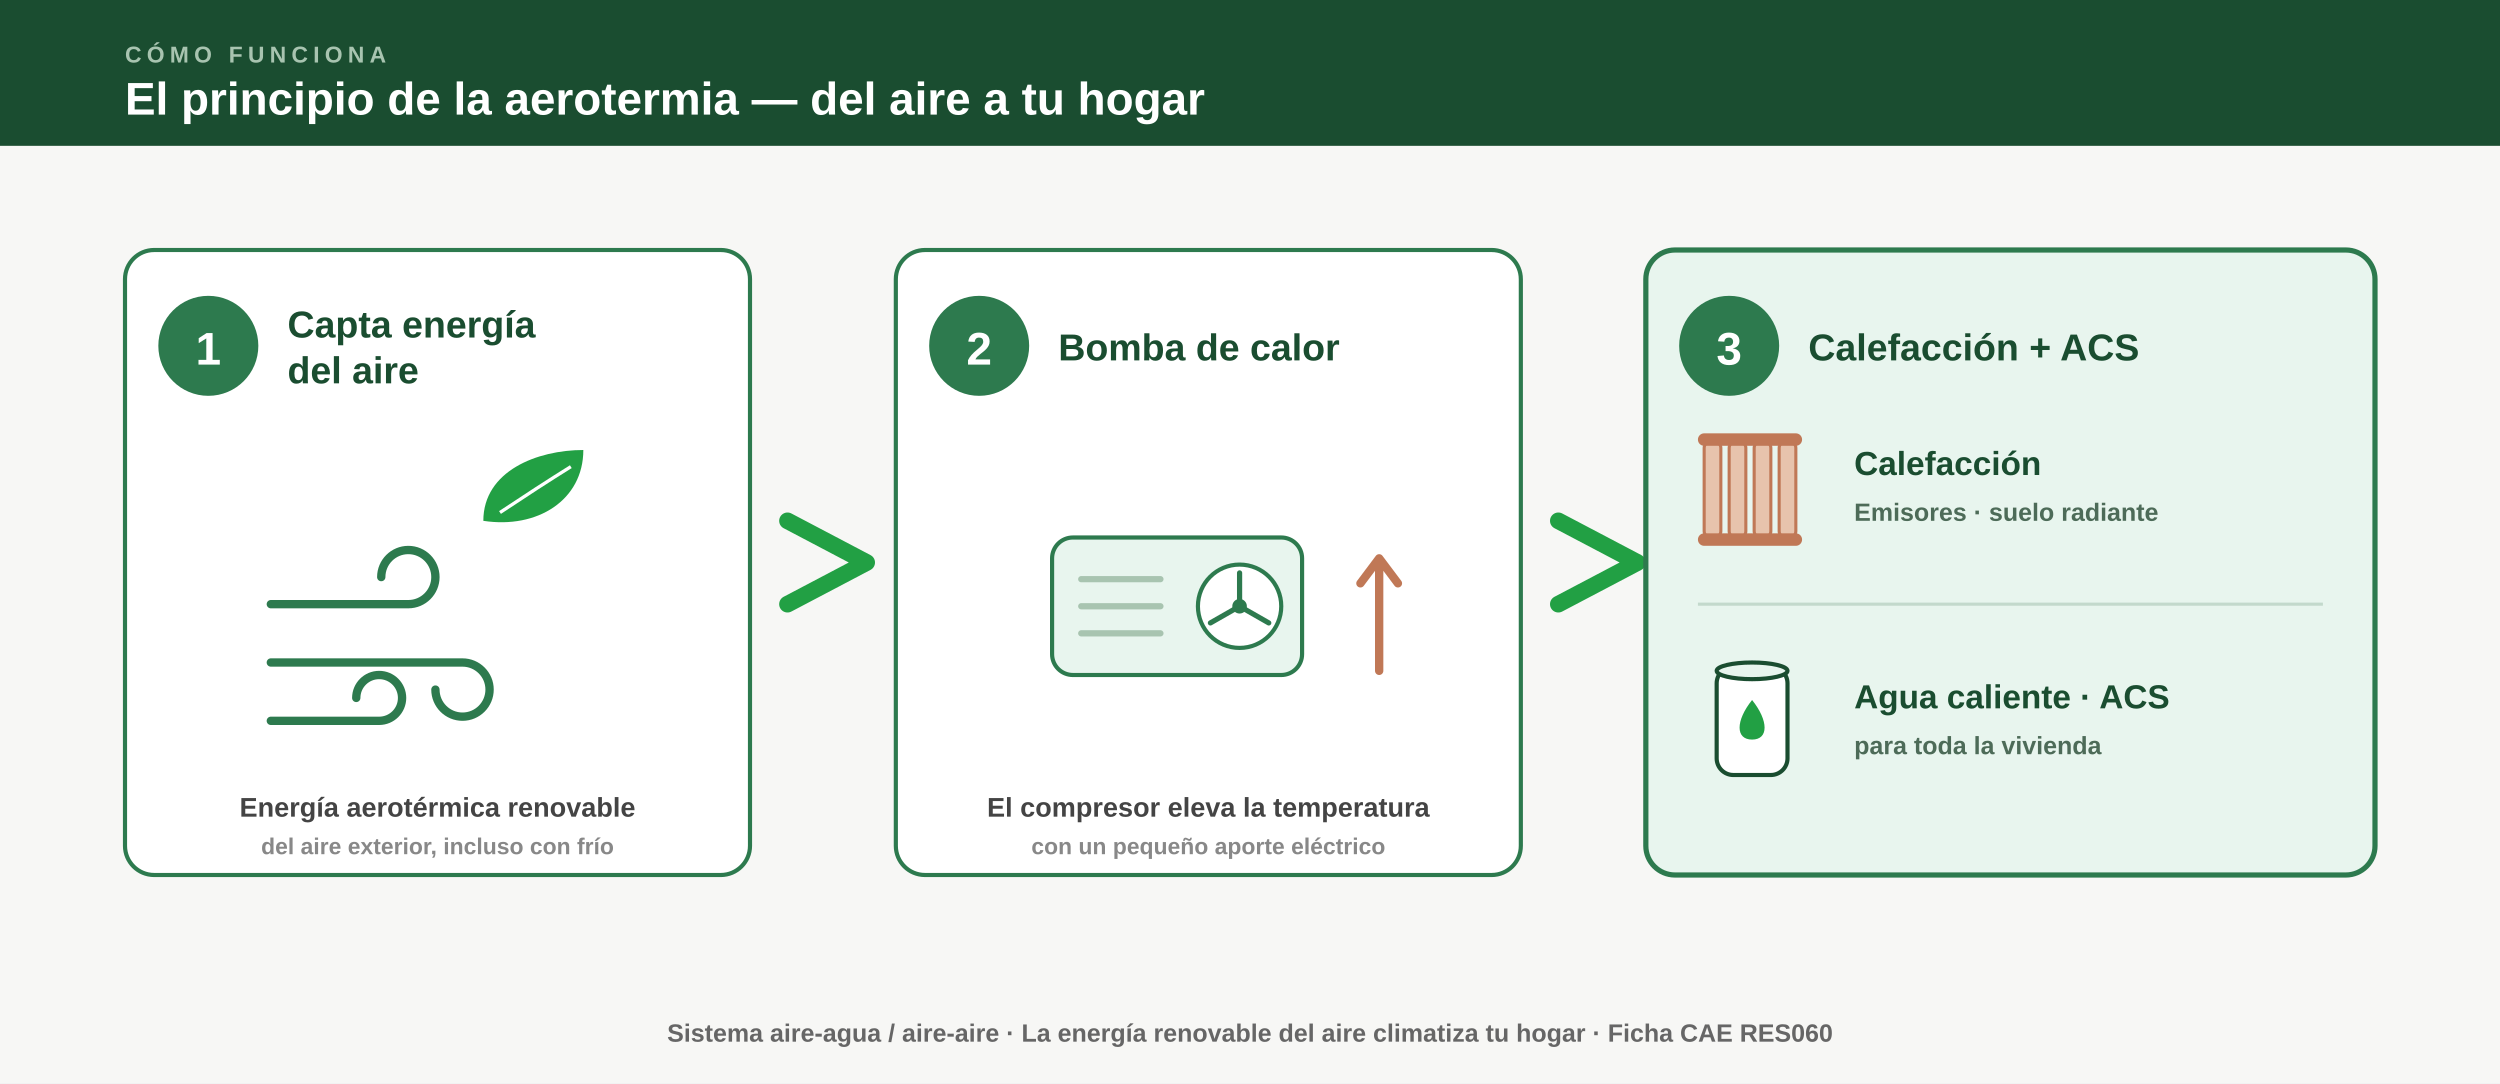
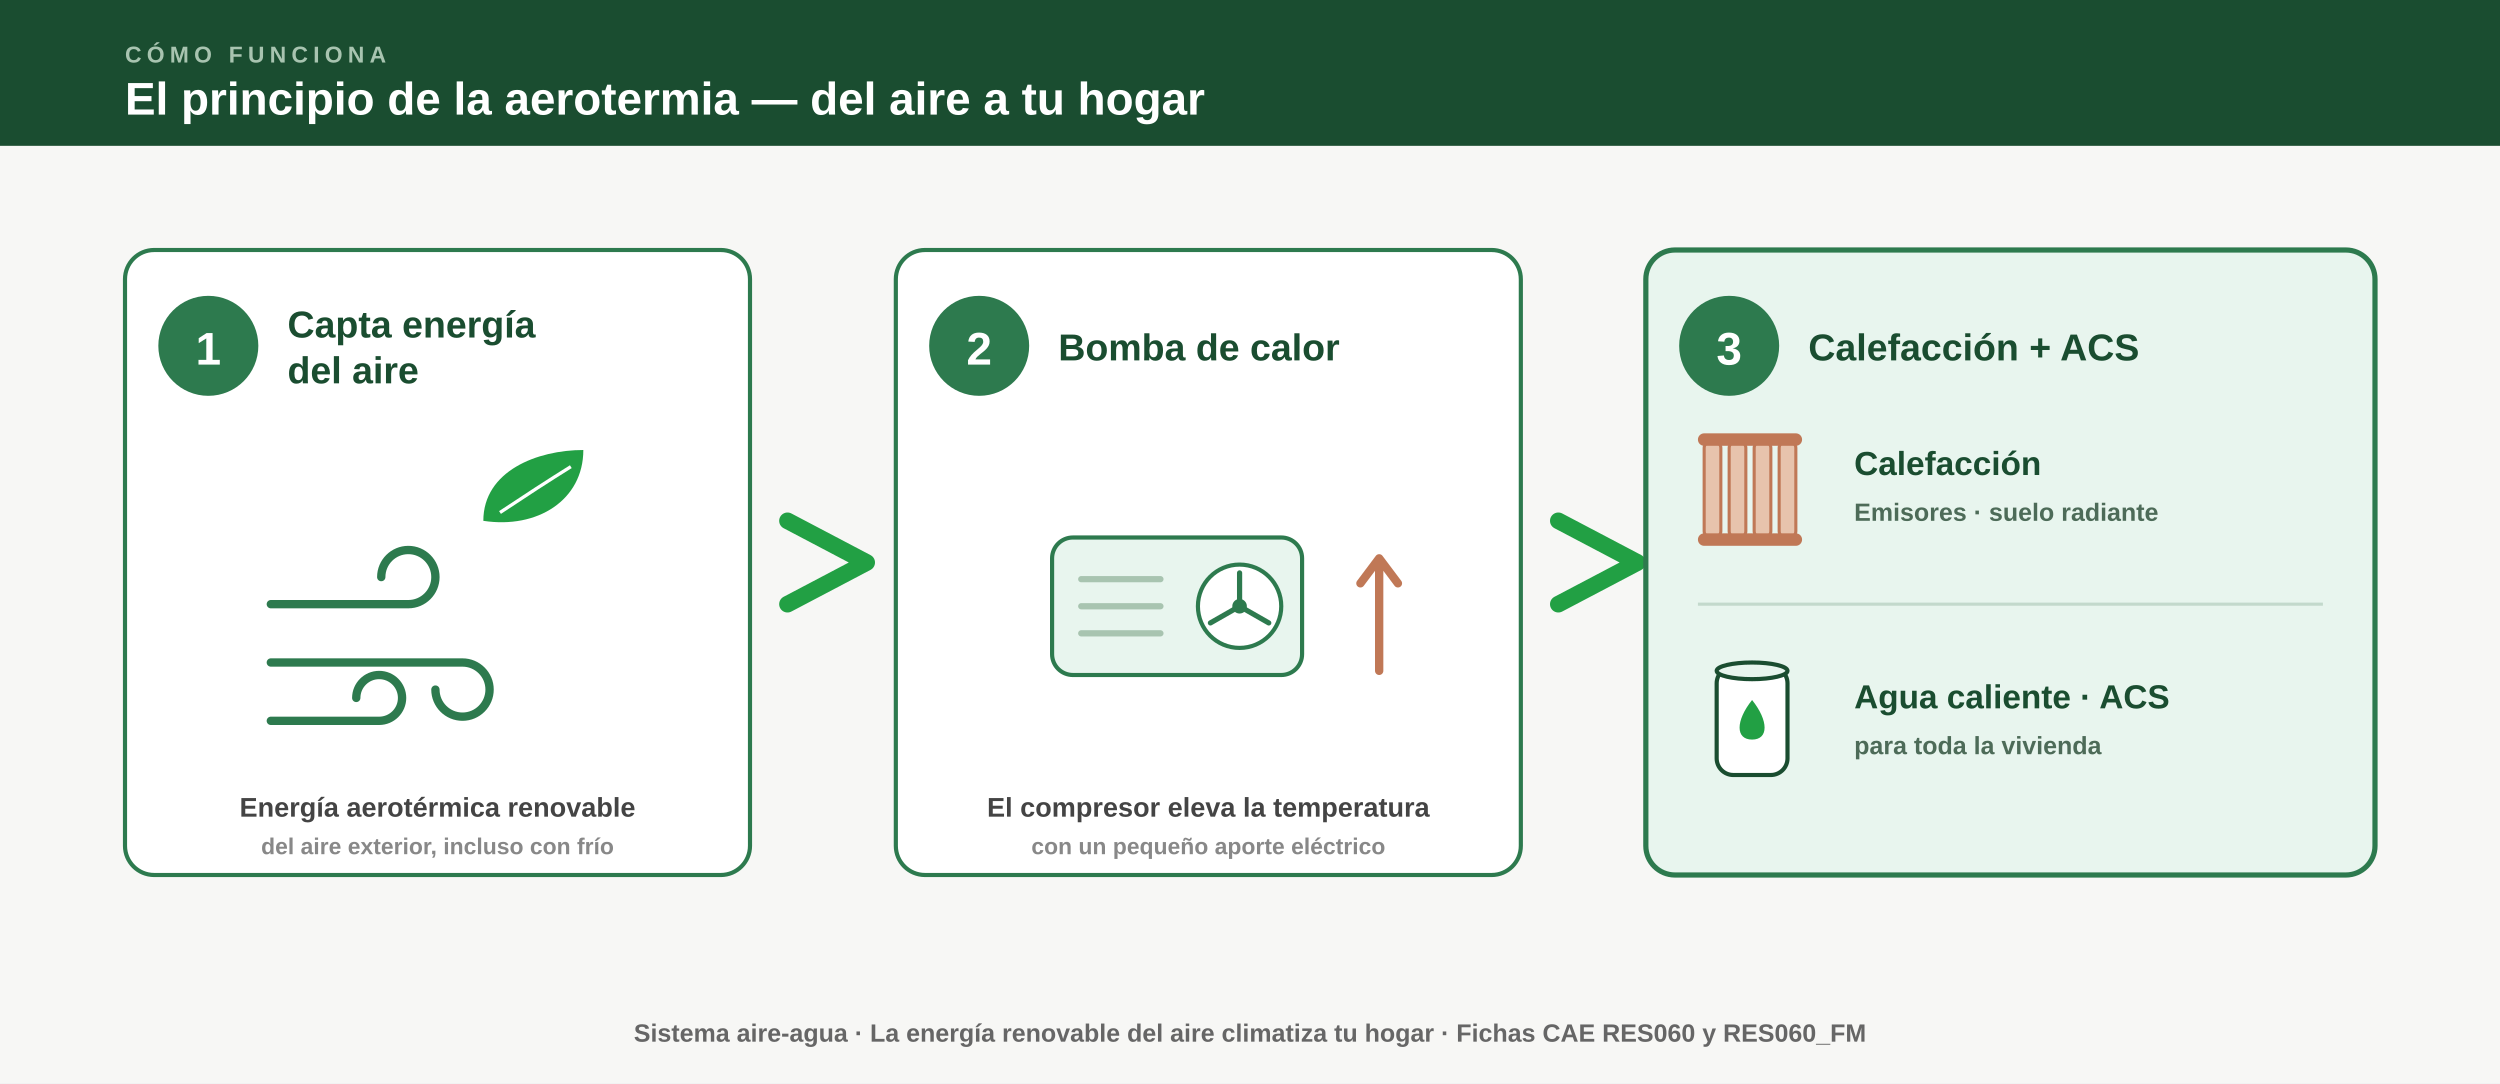
<svg xmlns="http://www.w3.org/2000/svg" viewBox="0 0 1200 520" width="100%" preserveAspectRatio="xMidYMid meet" role="img" aria-labelledby="ae-title ae-desc" font-family="'Source Sans 3', -apple-system, 'Segoe UI', Arial, sans-serif">
  <rect width="1200" height="520" fill="#f7f7f5" />
  <rect x="0" y="0" width="1200" height="70" fill="#1a4d30" />
  <text x="60" y="30" fill="#a8c4b0" font-size="11" font-weight="700" letter-spacing="2.5">CÓMO FUNCIONA</text>
  <text x="60" y="55" fill="#ffffff" font-size="22" font-weight="700">El principio de la aerotermia — del aire a tu hogar</text>
  <g>
    <rect x="60" y="120" width="300" height="300" rx="14" fill="#ffffff" stroke="#2d7a4e" stroke-width="2" />
    <circle cx="100" cy="166" r="24" fill="#2d7a4e" />
    <text x="100" y="175" fill="#ffffff" font-size="22" font-weight="800" text-anchor="middle">1</text>
    <text x="138" y="162" fill="#1a4d30" font-size="18" font-weight="800">Capta energía</text>
    <text x="138" y="184" fill="#1a4d30" font-size="18" font-weight="800">del aire</text>
    <path d="M 232 250 C 232 226 258 216 280 216 C 280 240 258 254 232 250 Z" fill="#22a044" />
    <path d="M 240 246 Q 258 234 274 224" stroke="#ffffff" stroke-width="1.6" fill="none" />
    <g fill="none" stroke="#2d7a4e" stroke-width="4" stroke-linecap="round">
      <path d="M 130 290 h 66 a 13 13 0 1 0 -13 -13" />
      <path d="M 130 318 h 92 a 13 13 0 1 1 -13 13" />
      <path d="M 130 346 h 52 a 11 11 0 1 0 -11 -11" />
    </g>
    <text x="210" y="392" fill="#444" font-size="13" font-weight="700" text-anchor="middle">Energía aerotérmica renovable</text>
    <text x="210" y="410" fill="#888" font-size="11" font-weight="600" text-anchor="middle">del aire exterior, incluso con frío</text>
  </g>
  <path d="M 378 250 L 416 270 L 378 290" fill="none" stroke="#22a044" stroke-width="8" stroke-linecap="round" stroke-linejoin="round" />
  <g>
    <rect x="430" y="120" width="300" height="300" rx="14" fill="#ffffff" stroke="#2d7a4e" stroke-width="2" />
    <circle cx="470" cy="166" r="24" fill="#2d7a4e" />
    <text x="470" y="175" fill="#ffffff" font-size="22" font-weight="800" text-anchor="middle">2</text>
    <text x="508" y="173" fill="#1a4d30" font-size="18" font-weight="800">Bomba de calor</text>
    <g transform="translate(505, 258)">
      <rect x="0" y="0" width="120" height="66" rx="10" fill="#e8f5ee" stroke="#2d7a4e" stroke-width="2" />
      <g stroke="#a8c4b0" stroke-width="3" stroke-linecap="round">
        <line x1="14" y1="20" x2="52" y2="20" />
        <line x1="14" y1="33" x2="52" y2="33" />
        <line x1="14" y1="46" x2="52" y2="46" />
      </g>
      <circle cx="90" cy="33" r="20" fill="#ffffff" stroke="#2d7a4e" stroke-width="2" />
      <g stroke="#2d7a4e" stroke-width="2.5" stroke-linecap="round">
        <line x1="90" y1="33" x2="90" y2="17" />
        <line x1="90" y1="33" x2="104" y2="41" />
        <line x1="90" y1="33" x2="76" y2="41" />
      </g>
      <circle cx="90" cy="33" r="3.5" fill="#2d7a4e" />
    </g>
    <path d="M 662 322 V 268 M 653 280 L 662 268 L 671 280" fill="none" stroke="#c07856" stroke-width="4" stroke-linecap="round" stroke-linejoin="round" />
    <text x="580" y="392" fill="#444" font-size="13" font-weight="700" text-anchor="middle">El compresor eleva la temperatura</text>
    <text x="580" y="410" fill="#888" font-size="11" font-weight="600" text-anchor="middle">con un pequeño aporte eléctrico</text>
  </g>
  <path d="M 748 250 L 786 270 L 748 290" fill="none" stroke="#22a044" stroke-width="8" stroke-linecap="round" stroke-linejoin="round" />
  <g>
    <rect x="790" y="120" width="350" height="300" rx="14" fill="#e8f5ee" stroke="#2d7a4e" stroke-width="2.5" />
    <circle cx="830" cy="166" r="24" fill="#2d7a4e" />
    <text x="830" y="175" fill="#ffffff" font-size="22" font-weight="800" text-anchor="middle">3</text>
    <text x="868" y="173" fill="#1a4d30" font-size="18" font-weight="800">Calefacción + ACS</text>
    <g transform="translate(818, 210)">
      <g fill="#e7c3ac" stroke="#c07856" stroke-width="1.5">
        <rect x="0" y="2" width="8" height="46" rx="3" />
        <rect x="12" y="2" width="8" height="46" rx="3" />
        <rect x="24" y="2" width="8" height="46" rx="3" />
        <rect x="36" y="2" width="8" height="46" rx="3" />
      </g>
      <rect x="-3" y="-2" width="50" height="6" rx="3" fill="#c07856" />
      <rect x="-3" y="46" width="50" height="6" rx="3" fill="#c07856" />
      <text x="72" y="18" fill="#1a4d30" font-size="16" font-weight="800">Calefacción</text>
      <text x="72" y="40" fill="#4d6b58" font-size="12" font-weight="600">Emisores · suelo radiante</text>
    </g>
    <line x1="815" y1="290" x2="1115" y2="290" stroke="#c3d9cc" stroke-width="1.5" />
    <g transform="translate(818, 318)">
      <rect x="6" y="2" width="34" height="52" rx="8" fill="#ffffff" stroke="#1a4d30" stroke-width="2" />
      <ellipse cx="23" cy="4" rx="17" ry="4" fill="#e8f5ee" stroke="#1a4d30" stroke-width="2" />
      <path d="M 23 18 C 15 28 15 37 23 37 C 31 37 31 28 23 18 Z" fill="#22a044" />
      <text x="72" y="22" fill="#1a4d30" font-size="16" font-weight="800">Agua caliente · ACS</text>
      <text x="72" y="44" fill="#4d6b58" font-size="12" font-weight="600">para toda la vivienda</text>
    </g>
  </g>
-   <text x="600" y="500" fill="#666" font-size="12" font-weight="600" text-anchor="middle">Sistema aire-agua / aire-aire · La energía renovable del aire climatiza tu hogar · Ficha CAE RES060</text>
+   <text x="600" y="500" fill="#666" font-size="12" font-weight="600" text-anchor="middle">Sistema aire-agua · La energía renovable del aire climatiza tu hogar · Fichas CAE RES060 y RES060_FM</text>
</svg>
